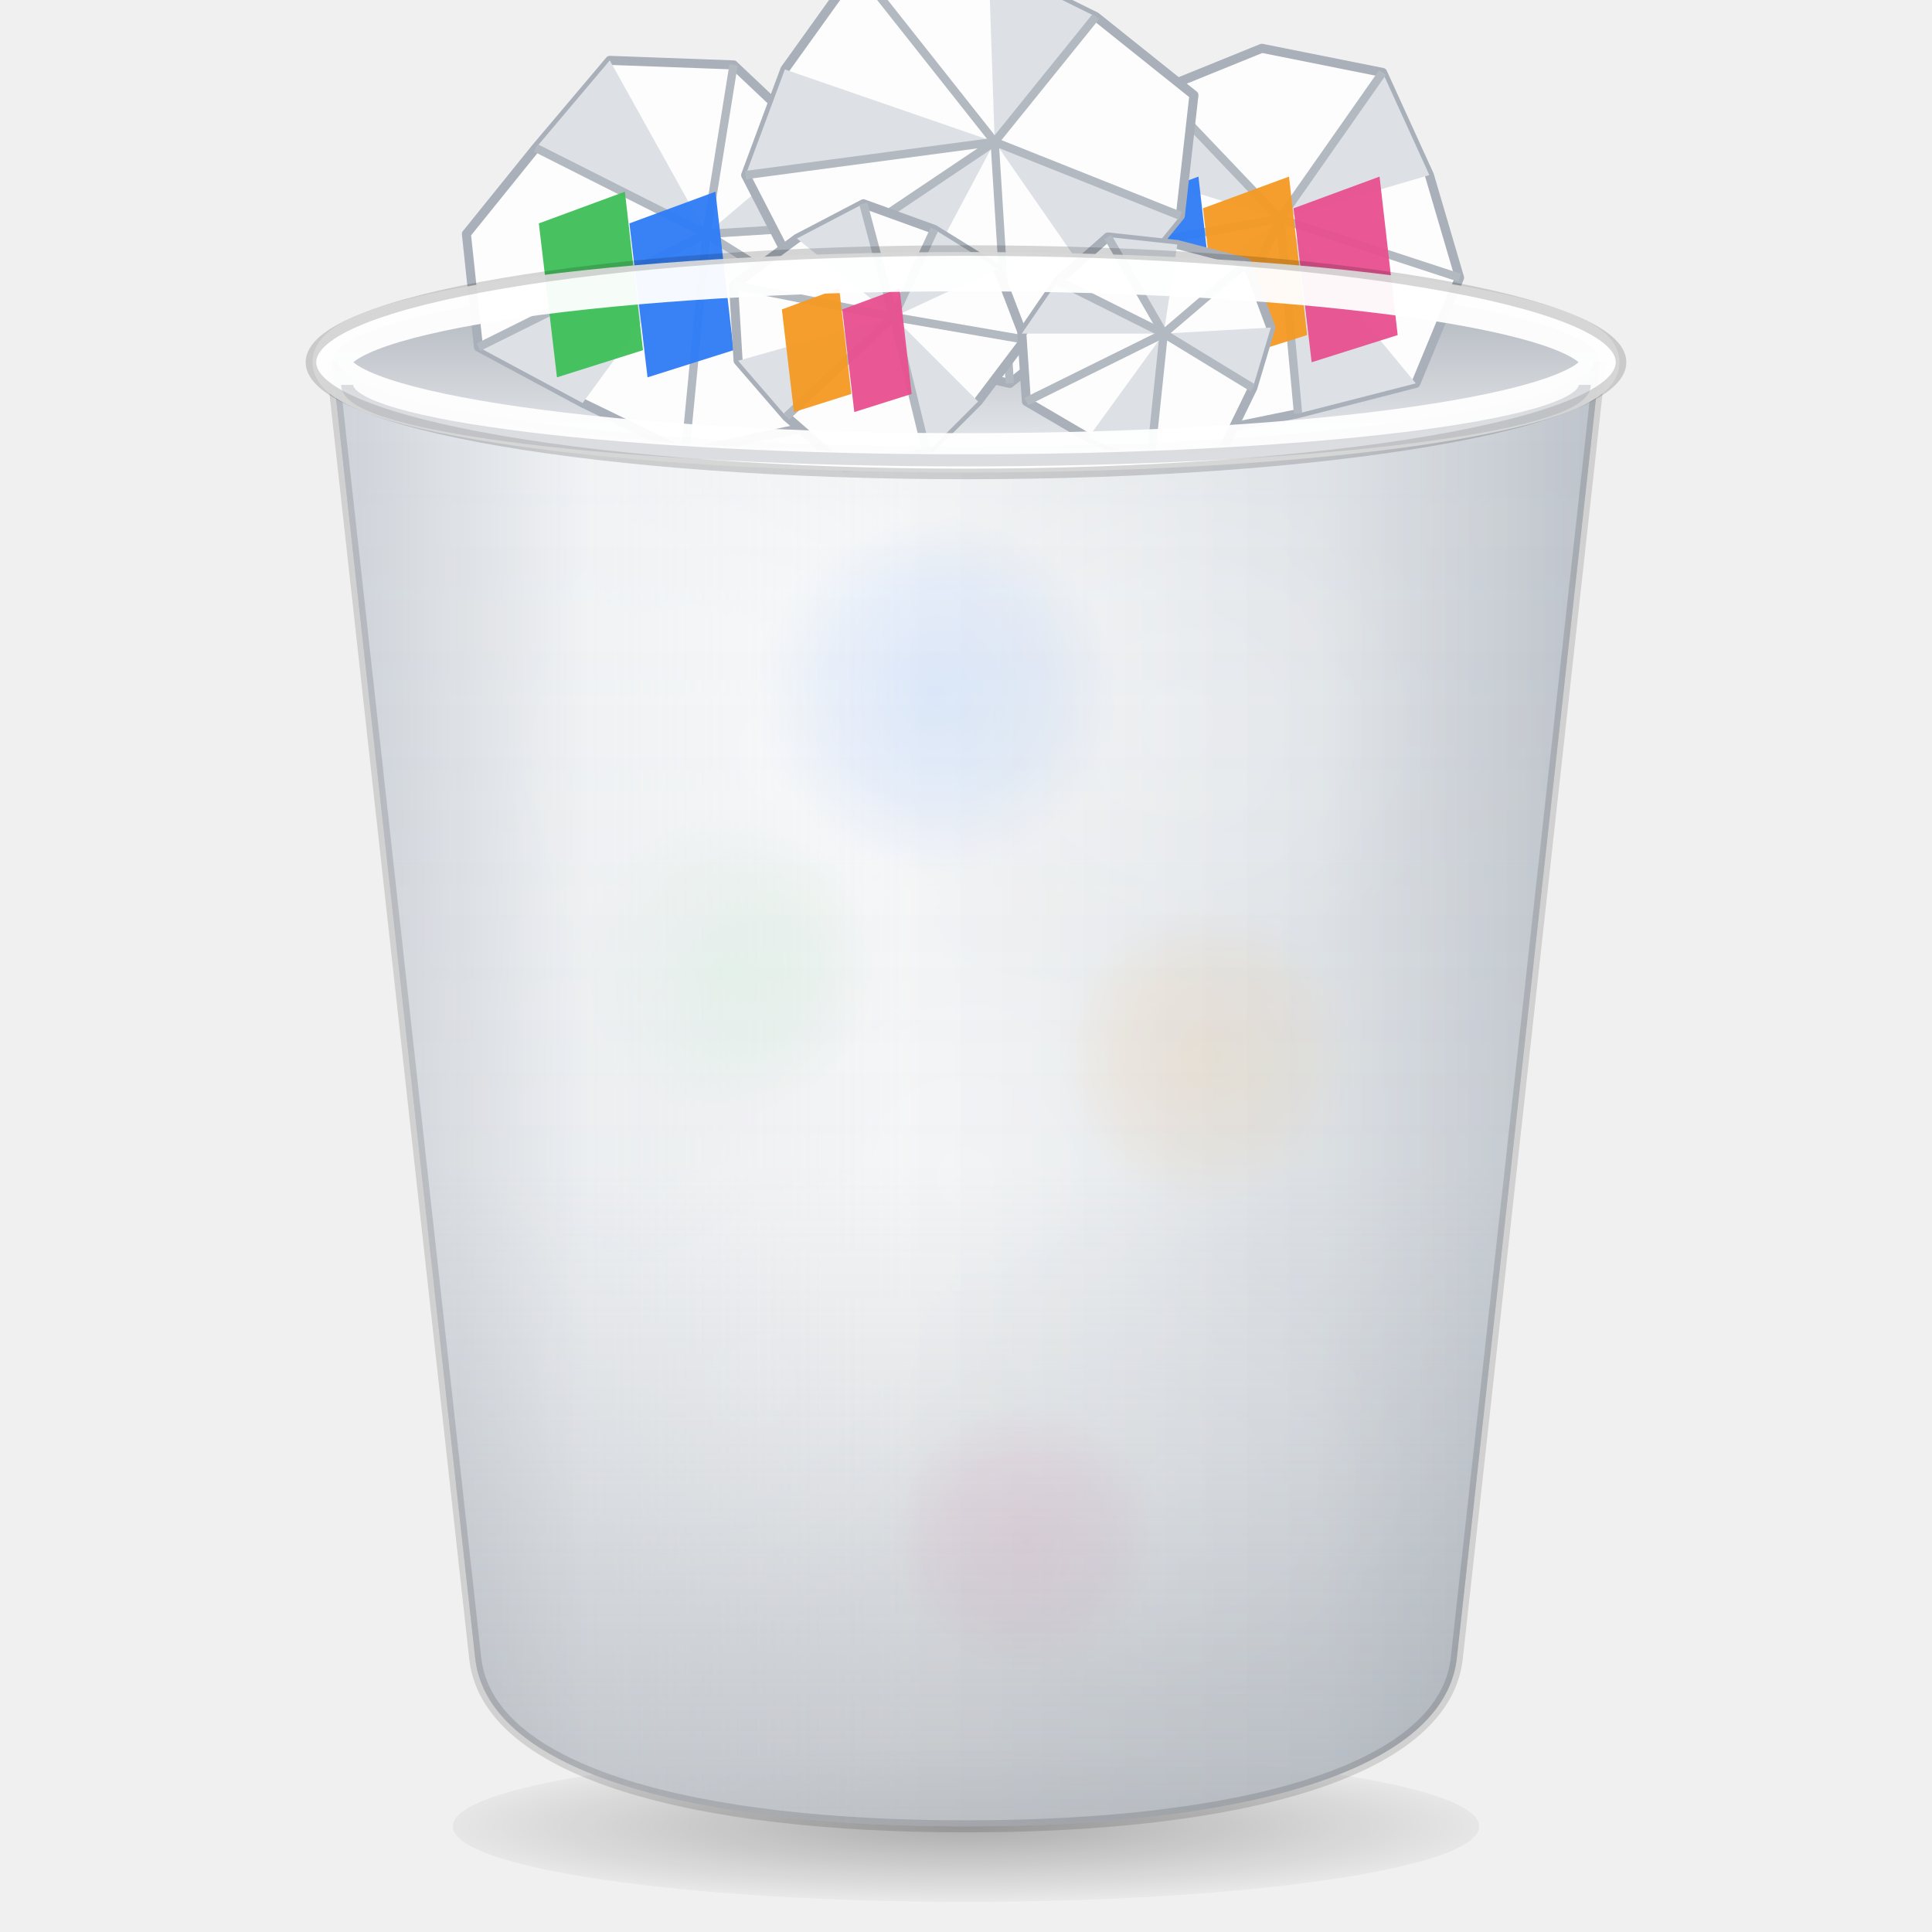
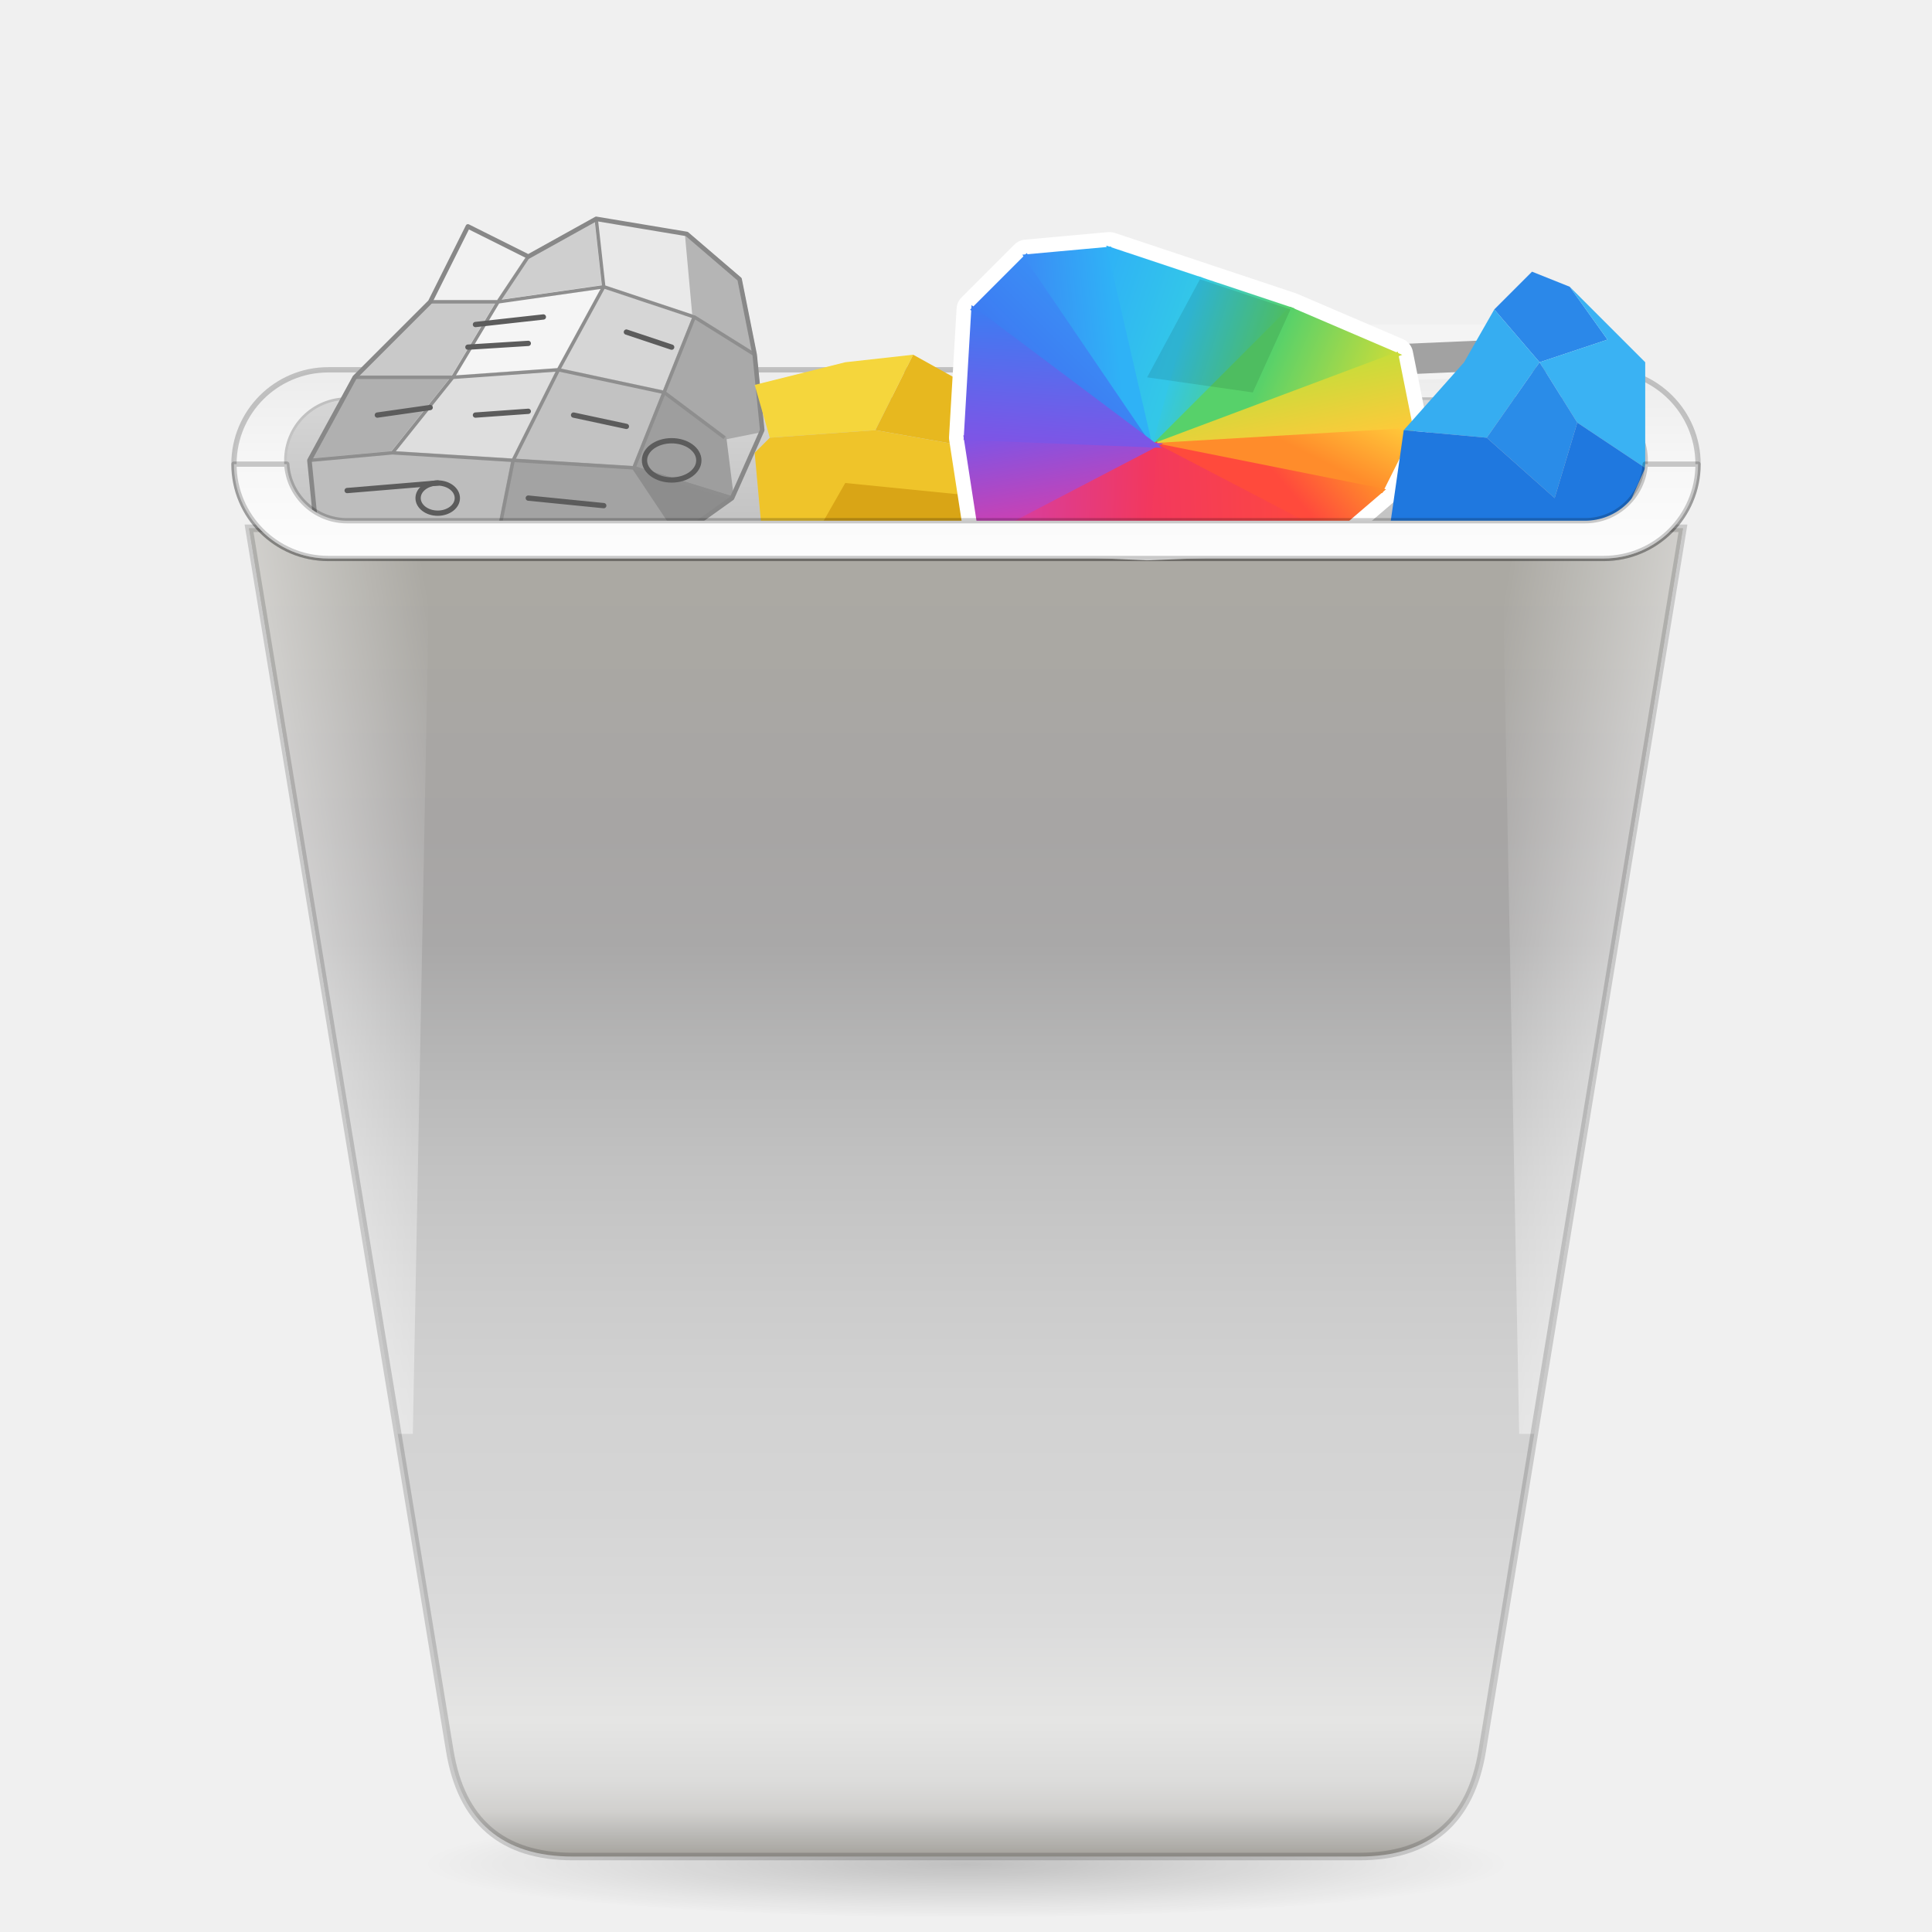
- <svg xmlns="http://www.w3.org/2000/svg" width="128" height="128" viewBox="0 0 128 128">
+ <svg xmlns="http://www.w3.org/2000/svg" width="256" height="256" viewBox="0 0 256 256">
  <defs>
-     <linearGradient id="wall" x1="22" x2="106" y1="0" y2="0" gradientUnits="userSpaceOnUse">
-       <stop offset="0" stop-color="#cdd2d9" stop-opacity="0.95" />
-       <stop offset="0.2" stop-color="#f3f5f7" stop-opacity="0.96" />
-       <stop offset="0.45" stop-color="#fbfcfd" stop-opacity="0.82" />
-       <stop offset="0.78" stop-color="#e2e6ea" stop-opacity="0.86" />
-       <stop offset="1" stop-color="#bcc2ca" stop-opacity="0.95" />
+     <linearGradient id="wall" x1="0" y1="70" x2="0" y2="246" gradientUnits="userSpaceOnUse">
+       <stop offset="0.034" stop-color="#aba9a3" />
+       <stop offset="0.227" stop-color="#a7a5a4" />
+       <stop offset="0.312" stop-color="#a9a8a8" />
+       <stop offset="0.398" stop-color="#b6b6b6" />
+       <stop offset="0.483" stop-color="#c2c2c2" />
+       <stop offset="0.568" stop-color="#cbcbcb" />
+       <stop offset="0.653" stop-color="#d2d2d2" />
+       <stop offset="0.739" stop-color="#d5d5d5" />
+       <stop offset="0.824" stop-color="#dbdbdb" />
+       <stop offset="0.898" stop-color="#e5e5e4" />
+       <stop offset="0.943" stop-color="#dcdcdb" />
+       <stop offset="0.966" stop-color="#d1d0ce" />
+       <stop offset="0.983" stop-color="#bbbab7" />
+       <stop offset="1.000" stop-color="#a5a29c" />
    </linearGradient>
-     <linearGradient id="depth" x1="0" x2="0" y1="24" y2="121" gradientUnits="userSpaceOnUse">
-       <stop offset="0" stop-color="#8d949d" stop-opacity="0" />
-       <stop offset="0.55" stop-color="#8d949d" stop-opacity="0.06" />
-       <stop offset="1" stop-color="#6f7782" stop-opacity="0.38" />
+     <linearGradient id="sideL" x1="34.0" y1="76" x2="55.7" y2="72.4" gradientUnits="userSpaceOnUse">
+       <stop offset="0" stop-color="#fff" stop-opacity="0.45" />
+       <stop offset="1" stop-color="#fff" stop-opacity="0" />
    </linearGradient>
-     <linearGradient id="opening" x1="0" x2="0" y1="18" y2="30" gradientUnits="userSpaceOnUse">
-       <stop offset="0" stop-color="#aab0b8" />
-       <stop offset="1" stop-color="#e6e9ec" />
+     <linearGradient id="sideR" x1="222.0" y1="76" x2="200.3" y2="72.4" gradientUnits="userSpaceOnUse">
+       <stop offset="0" stop-color="#fff" stop-opacity="0.45" />
+       <stop offset="1" stop-color="#fff" stop-opacity="0" />
    </linearGradient>
-     <radialGradient id="floor" cx="64" cy="121" r="40" gradientUnits="userSpaceOnUse" gradientTransform="translate(0 121) scale(1 0.14) translate(0 -121)">
-       <stop offset="0" stop-color="#000" stop-opacity="0.28" />
+     <linearGradient id="rim" x1="0" y1="49" x2="0" y2="74" gradientUnits="userSpaceOnUse">
+       <stop offset="0" stop-color="#ececec" />
+       <stop offset="0.5" stop-color="#f7f7f7" />
+       <stop offset="1" stop-color="#fdfdfd" />
+     </linearGradient>
+     <linearGradient id="inside" x1="0" y1="53" x2="0" y2="70" gradientUnits="userSpaceOnUse">
+       <stop offset="0" stop-color="#d6d6d6" />
+       <stop offset="1" stop-color="#c2c2c2" />
+     </linearGradient>
+     <radialGradient id="floor" cx="128" cy="247" r="72" gradientUnits="userSpaceOnUse" gradientTransform="translate(0 247) scale(1 0.1) translate(0 -247)">
+       <stop offset="0" stop-color="#000" stop-opacity="0.2" />
      <stop offset="1" stop-color="#000" stop-opacity="0" />
    </radialGradient>
-     <radialGradient id="paper">
-       <stop offset="0" stop-color="#ffffff" stop-opacity="1" />
-       <stop offset="0.6" stop-color="#ffffff" stop-opacity="0.60" />
-       <stop offset="1" stop-color="#ffffff" stop-opacity="0" />
-     </radialGradient>
-     <radialGradient id="blue">
-       <stop offset="0" stop-color="#2f7cf6" stop-opacity="0.8" />
-       <stop offset="0.6" stop-color="#2f7cf6" stop-opacity="0.48" />
-       <stop offset="1" stop-color="#2f7cf6" stop-opacity="0" />
-     </radialGradient>
-     <radialGradient id="orange">
-       <stop offset="0" stop-color="#f59a23" stop-opacity="0.75" />
-       <stop offset="0.6" stop-color="#f59a23" stop-opacity="0.45" />
-       <stop offset="1" stop-color="#f59a23" stop-opacity="0" />
-     </radialGradient>
-     <radialGradient id="green">
-       <stop offset="0" stop-color="#3fbf5a" stop-opacity="0.7" />
-       <stop offset="0.6" stop-color="#3fbf5a" stop-opacity="0.42" />
-       <stop offset="1" stop-color="#3fbf5a" stop-opacity="0" />
-     </radialGradient>
-     <radialGradient id="pink">
-       <stop offset="0" stop-color="#e8508f" stop-opacity="0.7" />
-       <stop offset="0.6" stop-color="#e8508f" stop-opacity="0.42" />
-       <stop offset="1" stop-color="#e8508f" stop-opacity="0" />
-     </radialGradient>
+     <linearGradient id="photo" x1="130" y1="64" x2="182" y2="36" gradientUnits="userSpaceOnUse">
+       <stop offset="0" stop-color="#ff4b3a" />
+       <stop offset="0.2" stop-color="#ff9a1f" />
+       <stop offset="0.33" stop-color="#ffd43a" />
+       <stop offset="0.5" stop-color="#4cd964" />
+       <stop offset="0.68" stop-color="#2fb5ff" />
+       <stop offset="0.82" stop-color="#4a6cf7" />
+       <stop offset="1" stop-color="#c35be8" />
+     </linearGradient>
  </defs>
-   <ellipse cx="64" cy="121" rx="34" ry="5" fill="url(#floor)" />
-   <path d="M22,24 A42,6 0 0 0 106,24 L96.5,110 C95.5,117.5 81.875,121 64,121 C46.125,121 32.5,117.5 31.5,110 Z" fill="#9aa1aa" fill-opacity="0.32" />
-   <ellipse cx="64" cy="24" rx="42" ry="6" fill="url(#opening)" />
-   <circle cx="52" cy="50" r="19" fill="url(#paper)" />
-   <circle cx="78" cy="48" r="18" fill="url(#paper)" />
-   <circle cx="62" cy="46" r="12" fill="url(#blue)" />
-   <circle cx="64" cy="78" r="21" fill="url(#paper)" />
-   <circle cx="80" cy="70" r="10" fill="url(#orange)" />
-   <circle cx="50" cy="92" r="16" fill="url(#paper)" />
-   <circle cx="48" cy="64" r="10" fill="url(#green)" />
-   <circle cx="78" cy="98" r="15" fill="url(#paper)" />
-   <circle cx="68" cy="102" r="9" fill="url(#pink)" />
-   <path d="M56.4,21.5 L53.4,28.3 L45.4,30.0 L38.6,26.7 L31.7,23.0 L30.9,15.5 L35.5,9.8 L40.4,4.0 L48.6,4.3 L54.0,9.4 L59.6,14.7 Z" fill="#fdfdfd" stroke="#a9b0b9" stroke-width="0.6" stroke-linejoin="round" />
-   <path d="M46.8,15.5 L56.4,21.5 L53.4,28.3 Z" fill="#dde1e6" />
-   <path d="M46.8,15.5 L56.4,21.5" stroke="#b3b9c1" stroke-width="0.55" />
-   <path d="M46.8,15.5 L45.4,30.0" stroke="#b3b9c1" stroke-width="0.55" />
-   <path d="M46.8,15.5 L38.6,26.7 L31.7,23.0 Z" fill="#dde1e6" />
-   <path d="M46.8,15.5 L31.7,23.0" stroke="#b3b9c1" stroke-width="0.55" />
-   <path d="M46.8,15.5 L35.5,9.8 L40.4,4.0 Z" fill="#dde1e6" />
-   <path d="M46.8,15.5 L35.5,9.8" stroke="#b3b9c1" stroke-width="0.55" />
-   <path d="M46.8,15.5 L48.6,4.3" stroke="#b3b9c1" stroke-width="0.55" />
-   <path d="M46.8,15.5 L54.0,9.4 L59.6,14.7 Z" fill="#dde1e6" />
-   <path d="M46.8,15.5 L59.6,14.7" stroke="#b3b9c1" stroke-width="0.55" />
-   <path d="M35.7,14.8 l5.7,-2.1 l1.2,10.5 l-5.7,1.8 Z" fill="#3fbf5a" fill-opacity="0.95" />
-   <path d="M41.7,14.8 l5.7,-2.1 l1.2,10.5 l-5.7,1.8 Z" fill="#2f7cf6" fill-opacity="0.95" />
-   <path d="M78.2,29.0 L73.2,23.2 L69.0,17.3 L69.7,9.8 L76.7,6.0 L83.6,3.2 L91.6,4.8 L94.7,11.6 L96.7,18.4 L93.8,25.4 L86.0,27.4 Z" fill="#fdfdfd" stroke="#a9b0b9" stroke-width="0.6" stroke-linejoin="round" />
-   <path d="M84.8,14.5 L78.2,29.0 L73.2,23.2 Z" fill="#dde1e6" />
-   <path d="M84.8,14.5 L78.2,29.0" stroke="#b3b9c1" stroke-width="0.55" />
-   <path d="M84.8,14.5 L69.0,17.3" stroke="#b3b9c1" stroke-width="0.55" />
-   <path d="M84.8,14.5 L69.7,9.8 L76.7,6.0 Z" fill="#dde1e6" />
-   <path d="M84.8,14.5 L76.7,6.0" stroke="#b3b9c1" stroke-width="0.55" />
-   <path d="M84.8,14.5 L91.6,4.8 L94.7,11.6 Z" fill="#dde1e6" />
-   <path d="M84.8,14.5 L91.6,4.8" stroke="#b3b9c1" stroke-width="0.55" />
-   <path d="M84.8,14.5 L96.7,18.4" stroke="#b3b9c1" stroke-width="0.55" />
-   <path d="M84.8,14.5 L93.8,25.4 L86.0,27.4 Z" fill="#dde1e6" />
-   <path d="M84.8,14.5 L86.0,27.4" stroke="#b3b9c1" stroke-width="0.55" />
-   <path d="M73.7,13.8 l5.7,-2.1 l1.2,10.5 l-5.7,1.8 Z" fill="#2f7cf6" fill-opacity="0.95" />
-   <path d="M79.7,13.8 l5.7,-2.1 l1.2,10.5 l-5.7,1.8 Z" fill="#f59a23" fill-opacity="0.95" />
-   <path d="M85.7,13.8 l5.7,-2.1 l1.2,10.5 l-5.7,1.8 Z" fill="#e8508f" fill-opacity="0.95" />
-   <path d="M49.4,11.6 L52.0,4.6 L56.8,-2.1 L65.5,-2.4 L72.6,1.1 L79.1,6.3 L78.2,14.3 L73.4,20.2 L66.9,25.4 L58.4,23.5 L52.8,18.2 Z" fill="#fdfdfd" stroke="#a9b0b9" stroke-width="0.6" stroke-linejoin="round" />
-   <path d="M65.9,9.4 L49.4,11.6 L52.0,4.6 Z" fill="#dde1e6" />
-   <path d="M65.9,9.4 L49.4,11.6" stroke="#b3b9c1" stroke-width="0.55" />
-   <path d="M65.9,9.4 L56.8,-2.1" stroke="#b3b9c1" stroke-width="0.55" />
-   <path d="M65.9,9.4 L65.5,-2.4 L72.6,1.1 Z" fill="#dde1e6" />
-   <path d="M65.9,9.4 L72.6,1.1" stroke="#b3b9c1" stroke-width="0.55" />
-   <path d="M65.9,9.4 L78.2,14.3 L73.4,20.2 Z" fill="#dde1e6" />
-   <path d="M65.9,9.4 L78.2,14.3" stroke="#b3b9c1" stroke-width="0.55" />
-   <path d="M65.9,9.4 L66.9,25.4" stroke="#b3b9c1" stroke-width="0.55" />
-   <path d="M65.9,9.4 L58.4,23.5 L52.8,18.2 Z" fill="#dde1e6" />
-   <path d="M65.9,9.4 L52.8,18.2" stroke="#b3b9c1" stroke-width="0.55" />
-   <path d="M61.9,15.2 L66.1,17.8 L67.9,22.5 L64.8,26.6 L61.4,30.0 L56.0,31.0 L52.1,27.6 L48.9,23.9 L48.6,18.9 L52.8,15.8 L57.2,13.5 Z" fill="#fdfdfd" stroke="#a9b0b9" stroke-width="0.6" stroke-linejoin="round" />
-   <path d="M59.2,21.0 L61.9,15.2 L66.1,17.8 Z" fill="#dde1e6" />
-   <path d="M59.2,21.0 L61.9,15.2" stroke="#b3b9c1" stroke-width="0.55" />
-   <path d="M59.2,21.0 L67.9,22.5" stroke="#b3b9c1" stroke-width="0.55" />
-   <path d="M59.2,21.0 L64.8,26.6 L61.4,30.0 Z" fill="#dde1e6" />
-   <path d="M59.2,21.0 L61.4,30.0" stroke="#b3b9c1" stroke-width="0.55" />
-   <path d="M59.2,21.0 L52.1,27.6 L48.9,23.9 Z" fill="#dde1e6" />
-   <path d="M59.2,21.0 L52.1,27.6" stroke="#b3b9c1" stroke-width="0.55" />
-   <path d="M59.2,21.0 L48.6,18.9" stroke="#b3b9c1" stroke-width="0.55" />
-   <path d="M59.2,21.0 L52.8,15.8 L57.2,13.5 Z" fill="#dde1e6" />
-   <path d="M59.2,21.0 L57.2,13.5" stroke="#b3b9c1" stroke-width="0.55" />
-   <path d="M51.8,20.5 l3.8,-1.4 l0.8,7.0 l-3.8,1.2 Z" fill="#f59a23" fill-opacity="0.95" />
-   <path d="M55.8,20.5 l3.8,-1.4 l0.8,7.0 l-3.8,1.2 Z" fill="#e8508f" fill-opacity="0.95" />
-   <path d="M73.4,15.7 L78.0,16.2 L82.6,17.4 L84.2,21.7 L83.0,25.7 L81.0,29.8 L76.2,30.7 L72.1,29.0 L68.0,26.6 L67.7,22.1 L70.1,18.6 Z" fill="#fdfdfd" stroke="#a9b0b9" stroke-width="0.6" stroke-linejoin="round" />
-   <path d="M77.1,22.1 L73.4,15.7 L78.0,16.2 Z" fill="#dde1e6" />
-   <path d="M77.1,22.1 L73.4,15.7" stroke="#b3b9c1" stroke-width="0.55" />
-   <path d="M77.1,22.1 L82.6,17.4" stroke="#b3b9c1" stroke-width="0.55" />
-   <path d="M77.1,22.1 L84.2,21.7 L83.0,25.7 Z" fill="#dde1e6" />
-   <path d="M77.1,22.1 L83.0,25.7" stroke="#b3b9c1" stroke-width="0.55" />
-   <path d="M77.1,22.1 L76.2,30.7 L72.1,29.0 Z" fill="#dde1e6" />
-   <path d="M77.1,22.1 L76.2,30.7" stroke="#b3b9c1" stroke-width="0.55" />
-   <path d="M77.1,22.1 L68.0,26.6" stroke="#b3b9c1" stroke-width="0.55" />
-   <path d="M77.1,22.1 L67.7,22.1 L70.1,18.6 Z" fill="#dde1e6" />
-   <path d="M77.1,22.1 L70.1,18.6" stroke="#b3b9c1" stroke-width="0.55" />
-   <path d="M22,24 A42,6 0 0 0 106,24 L96.5,110 C95.5,117.5 81.875,121 64,121 C46.125,121 32.5,117.5 31.5,110 Z" fill="url(#wall)" />
-   <path d="M22,24 A42,6 0 0 0 106,24 L96.5,110 C95.5,117.5 81.875,121 64,121 C46.125,121 32.5,117.5 31.5,110 Z" fill="url(#depth)" />
-   <path d="M22,24 A42,6 0 0 0 106,24 L96.5,110 C95.5,117.5 81.875,121 64,121 C46.125,121 32.5,117.5 31.5,110 Z" fill="none" stroke="#000" stroke-opacity="0.13" stroke-width="0.8" />
-   <ellipse cx="64" cy="24" rx="42" ry="6" fill="none" stroke="#ffffff" stroke-opacity="0.95" stroke-width="2.6" />
-   <ellipse cx="64" cy="24" rx="43.4" ry="7.4" fill="none" stroke="#000" stroke-opacity="0.16" stroke-width="0.7" />
-   <path d="M23,25.5 A41,5 0 0 0 105,25.5" fill="none" stroke="#9aa1aa" stroke-opacity="0.35" stroke-width="0.8" />
+   <ellipse cx="128" cy="247" rx="72" ry="7" fill="url(#floor)" />
+   <path d="M33.0,70 L59.6,232 Q61.9,246 75.9,246 L180.1,246 Q194.1,246 196.4,232 L223.0,70 Z" fill="url(#wall)" />
+   <polygon points="33.0,70.0 57.0,70.0 54.7,190.0 52.7,190.0" fill="url(#sideL)" />
+   <polygon points="223.0,70.0 199.0,70.0 201.3,190.0 203.3,190.0" fill="url(#sideR)" />
+   <path d="M33.0,70 L59.6,232 Q61.9,246 75.9,246 L180.1,246 Q194.1,246 196.4,232 L223.0,70 Z" fill="none" stroke="#000" stroke-opacity="0.16" stroke-width="1" />
+   <path d="M43.5,49 H212.5 A12.5,12.5 0 0 1 212.5,74 H43.5 A12.5,12.5 0 0 1 43.5,49 Z M46,53 H210 A8,8 0 0 1 210,69 H46 A8,8 0 0 1 46,53 Z" fill="url(#rim)" fill-rule="evenodd" stroke="#000" stroke-opacity="0.2" stroke-width="0.7" />
+   <path d="M46,53 H210 A8,8 0 0 1 210,69 H46 A8,8 0 0 1 46,53 Z" fill="url(#inside)" />
+   <polygon points="156.0,43.0 199.0,43.0 201.0,50.0 158.0,51.0" fill="#f4f4f4" />
+   <polygon points="176.0,46.0 199.0,45.0 200.0,49.0 177.0,50.0" fill="#a2a2a2" />
+   <polygon points="62.0,30.0 70.0,34.0 66.0,40.0 57.0,40.0" fill="#f2f2f2" stroke="#f2f2f2" stroke-width="0.5" stroke-linejoin="round" />
+   <polygon points="70.0,34.0 79.0,29.0 80.0,38.0 66.0,40.0" fill="#cfcfcf" stroke="#cfcfcf" stroke-width="0.5" stroke-linejoin="round" />
+   <polygon points="79.0,29.0 91.0,31.0 92.0,42.0 80.0,38.0" fill="#e9e9e9" stroke="#e9e9e9" stroke-width="0.5" stroke-linejoin="round" />
+   <polygon points="91.0,31.0 98.0,37.0 100.0,47.0 92.0,42.0" fill="#b5b5b5" stroke="#b5b5b5" stroke-width="0.5" stroke-linejoin="round" />
+   <polygon points="57.0,40.0 66.0,40.0 60.0,50.0 47.0,50.0" fill="#c9c9c9" stroke="#c9c9c9" stroke-width="0.5" stroke-linejoin="round" />
+   <polygon points="66.0,40.0 80.0,38.0 74.0,49.0 60.0,50.0" fill="#f5f5f5" stroke="#f5f5f5" stroke-width="0.5" stroke-linejoin="round" />
+   <polygon points="80.0,38.0 92.0,42.0 88.0,52.0 74.0,49.0" fill="#d6d6d6" stroke="#d6d6d6" stroke-width="0.5" stroke-linejoin="round" />
+   <polygon points="92.0,42.0 100.0,47.0 101.0,57.0 96.0,58.0 88.0,52.0" fill="#a9a9a9" stroke="#a9a9a9" stroke-width="0.5" stroke-linejoin="round" />
+   <polygon points="47.0,50.0 60.0,50.0 52.0,60.0 41.0,61.0" fill="#b0b0b0" stroke="#b0b0b0" stroke-width="0.5" stroke-linejoin="round" />
+   <polygon points="60.0,50.0 74.0,49.0 68.0,61.0 52.0,60.0" fill="#dedede" stroke="#dedede" stroke-width="0.5" stroke-linejoin="round" />
+   <polygon points="74.0,49.0 88.0,52.0 84.0,62.0 68.0,61.0" fill="#c2c2c2" stroke="#c2c2c2" stroke-width="0.5" stroke-linejoin="round" />
+   <polygon points="88.0,52.0 96.0,58.0 97.0,66.0 84.0,62.0" fill="#9e9e9e" stroke="#9e9e9e" stroke-width="0.5" stroke-linejoin="round" />
+   <polygon points="41.0,61.0 52.0,60.0 68.0,61.0 66.0,71.0 42.0,71.0" fill="#bdbdbd" stroke="#bdbdbd" stroke-width="0.5" stroke-linejoin="round" />
+   <polygon points="68.0,61.0 84.0,62.0 90.0,71.0 66.0,71.0" fill="#a3a3a3" stroke="#a3a3a3" stroke-width="0.5" stroke-linejoin="round" />
+   <polygon points="84.0,62.0 97.0,66.0 90.0,71.0" fill="#8d8d8d" stroke="#8d8d8d" stroke-width="0.5" stroke-linejoin="round" />
+   <path d="M70,34 L66,40 L60,50 L52,60 M79,29 L80,38 L74,49 L68,61 L66,71 M92,42 L88,52 L84,62 M57,40 L66,40 L80,38 L92,42 L100,47 M47,50 L60,50 L74,49 L88,52 L96,58 M41,61 L52,60 L68,61 L84,62 L97,66" stroke="#8e8e8e" stroke-width="0.45" fill="none" />
+   <g stroke="#5c5c5c" stroke-width="0.7" stroke-linecap="round" fill="none">
+     <path d="M63,43 L72,42 M62,46 L70,45.5 M83,44 L89,46 M50,55 L57,54 M63,55 L70,54.5 M76,55 L83,56.5 M46,65 L58,64 M70,66 L80,67" />
+     <ellipse cx="89" cy="61" rx="3.6" ry="2.6" />
+     <ellipse cx="58" cy="66" rx="2.6" ry="2" />
+   </g>
+   <polygon points="57.0,40.0 62.0,30.0 70.0,34.0 79.0,29.0 91.0,31.0 98.0,37.0 100.0,47.0 101.0,57.0 97.0,66.0 90.0,71.0 42.0,71.0 41.0,61.0 47.0,50.0" fill="none" stroke="#888" stroke-width="0.6" stroke-linejoin="round" />
+   <polygon points="100.0,51.0 112.0,48.0 121.0,47.0 116.0,57.0 102.0,58.0" fill="#f5d63c" />
+   <polygon points="121.0,47.0 130.0,52.0 133.0,60.0 116.0,57.0" fill="#e7b81f" />
+   <polygon points="102.0,58.0 116.0,57.0 133.0,60.0 132.0,71.0 101.0,71.0 100.0,60.0" fill="#efc42a" />
+   <polygon points="112.0,64.0 132.0,66.0 132.0,71.0 108.0,71.0" fill="#d9a516" />
+   <polygon points="129.0,41.0 136.0,34.0 147.0,33.0 159.0,37.0 171.0,41.0 185.0,47.0 187.0,57.0 183.0,65.0 176.0,71.0 152.0,72.0 130.0,71.0 128.0,58.0" fill="#fff" stroke="#ffffff" stroke-width="4.5" stroke-linejoin="round" />
+   <linearGradient id="w0" x1="129" y1="41" x2="136" y2="34" gradientUnits="userSpaceOnUse">
+     <stop offset="0" stop-color="#3d7cf2" />
+     <stop offset="1" stop-color="#3b8df5" />
+   </linearGradient>
+   <polygon points="153.0,59.0 129.0,41.0 136.0,34.0" fill="url(#w0)" stroke="url(#w0)" stroke-width="0.6" />
+   <linearGradient id="w1" x1="136" y1="34" x2="147" y2="33" gradientUnits="userSpaceOnUse">
+     <stop offset="0" stop-color="#3b8df5" />
+     <stop offset="1" stop-color="#2fb2f6" />
+   </linearGradient>
+   <polygon points="153.0,59.0 136.0,34.0 147.0,33.0" fill="url(#w1)" stroke="url(#w1)" stroke-width="0.6" />
+   <linearGradient id="w2" x1="147" y1="33" x2="159" y2="37" gradientUnits="userSpaceOnUse">
+     <stop offset="0" stop-color="#2fb2f6" />
+     <stop offset="1" stop-color="#33c7e8" />
+   </linearGradient>
+   <polygon points="153.0,59.0 147.0,33.0 159.0,37.0" fill="url(#w2)" stroke="url(#w2)" stroke-width="0.6" />
+   <linearGradient id="w3" x1="159" y1="37" x2="171" y2="41" gradientUnits="userSpaceOnUse">
+     <stop offset="0" stop-color="#33c7e8" />
+     <stop offset="1" stop-color="#57d16a" />
+   </linearGradient>
+   <polygon points="153.0,59.0 159.0,37.0 171.0,41.0" fill="url(#w3)" stroke="url(#w3)" stroke-width="0.6" />
+   <linearGradient id="w4" x1="171" y1="41" x2="185" y2="47" gradientUnits="userSpaceOnUse">
+     <stop offset="0" stop-color="#57d16a" />
+     <stop offset="1" stop-color="#c9dc3a" />
+   </linearGradient>
+   <polygon points="153.0,59.0 171.0,41.0 185.0,47.0" fill="url(#w4)" stroke="url(#w4)" stroke-width="0.6" />
+   <linearGradient id="w5" x1="185" y1="47" x2="187" y2="57" gradientUnits="userSpaceOnUse">
+     <stop offset="0" stop-color="#c9dc3a" />
+     <stop offset="1" stop-color="#ffc93a" />
+   </linearGradient>
+   <polygon points="153.0,59.0 185.0,47.0 187.0,57.0" fill="url(#w5)" stroke="url(#w5)" stroke-width="0.6" />
+   <linearGradient id="w6" x1="187" y1="57" x2="183" y2="65" gradientUnits="userSpaceOnUse">
+     <stop offset="0" stop-color="#ffc93a" />
+     <stop offset="1" stop-color="#ff8c2b" />
+   </linearGradient>
+   <polygon points="153.0,59.0 187.0,57.0 183.0,65.0" fill="url(#w6)" stroke="url(#w6)" stroke-width="0.6" />
+   <linearGradient id="w7" x1="183" y1="65" x2="176" y2="71" gradientUnits="userSpaceOnUse">
+     <stop offset="0" stop-color="#ff8c2b" />
+     <stop offset="1" stop-color="#ff4a3c" />
+   </linearGradient>
+   <polygon points="153.0,59.0 183.0,65.0 176.0,71.0" fill="url(#w7)" stroke="url(#w7)" stroke-width="0.6" />
+   <linearGradient id="w8" x1="176" y1="71" x2="152" y2="72" gradientUnits="userSpaceOnUse">
+     <stop offset="0" stop-color="#ff4a3c" />
+     <stop offset="1" stop-color="#f2385e" />
+   </linearGradient>
+   <polygon points="153.0,59.0 176.0,71.0 152.0,72.0" fill="url(#w8)" stroke="url(#w8)" stroke-width="0.6" />
+   <linearGradient id="w9" x1="152" y1="72" x2="130" y2="71" gradientUnits="userSpaceOnUse">
+     <stop offset="0" stop-color="#f2385e" />
+     <stop offset="1" stop-color="#d13fae" />
+   </linearGradient>
+   <polygon points="153.0,59.0 152.0,72.0 130.0,71.0" fill="url(#w9)" stroke="url(#w9)" stroke-width="0.6" />
+   <linearGradient id="w10" x1="130" y1="71" x2="128" y2="58" gradientUnits="userSpaceOnUse">
+     <stop offset="0" stop-color="#d13fae" />
+     <stop offset="1" stop-color="#7d55e6" />
+   </linearGradient>
+   <polygon points="153.0,59.0 130.0,71.0 128.0,58.0" fill="url(#w10)" stroke="url(#w10)" stroke-width="0.6" />
+   <linearGradient id="w11" x1="128" y1="58" x2="129" y2="41" gradientUnits="userSpaceOnUse">
+     <stop offset="0" stop-color="#7d55e6" />
+     <stop offset="1" stop-color="#3d7cf2" />
+   </linearGradient>
+   <polygon points="153.0,59.0 128.0,58.0 129.0,41.0" fill="url(#w11)" stroke="url(#w11)" stroke-width="0.6" />
+   <polygon points="159.0,37.0 171.0,41.0 166.0,52.0 152.0,50.0" fill="#000" fill-opacity="0.10" />
+   <polygon points="203.0,36.0 208.0,38.0 213.0,45.0 204.0,48.0 198.0,41.0" fill="#2b88e9" />
+   <polygon points="198.0,41.0 204.0,48.0 197.0,58.0 186.0,57.0 194.0,48.0" fill="#36adf1" />
+   <polygon points="208.0,38.0 218.0,48.0 218.0,62.0 209.0,56.0 204.0,48.0 213.0,45.0" fill="#3ab2f3" />
+   <polygon points="204.0,48.0 209.0,56.0 206.0,66.0 197.0,58.0" fill="#2a8ce8" />
+   <polygon points="186.0,57.0 197.0,58.0 206.0,66.0 209.0,56.0 218.0,62.0 214.0,71.0 184.0,71.0" fill="#1f78df" />
+   <path d="M31,61.5 A12.5,12.5 0 0 0 43.5,74 H212.5 A12.5,12.5 0 0 0 225,61.5 H218 A8,8 0 0 1 210,69 H46 A8,8 0 0 1 38,61.5 Z" fill="url(#rim)" stroke="#000" stroke-opacity="0.2" stroke-width="0.7" stroke-linejoin="round" />
</svg>
